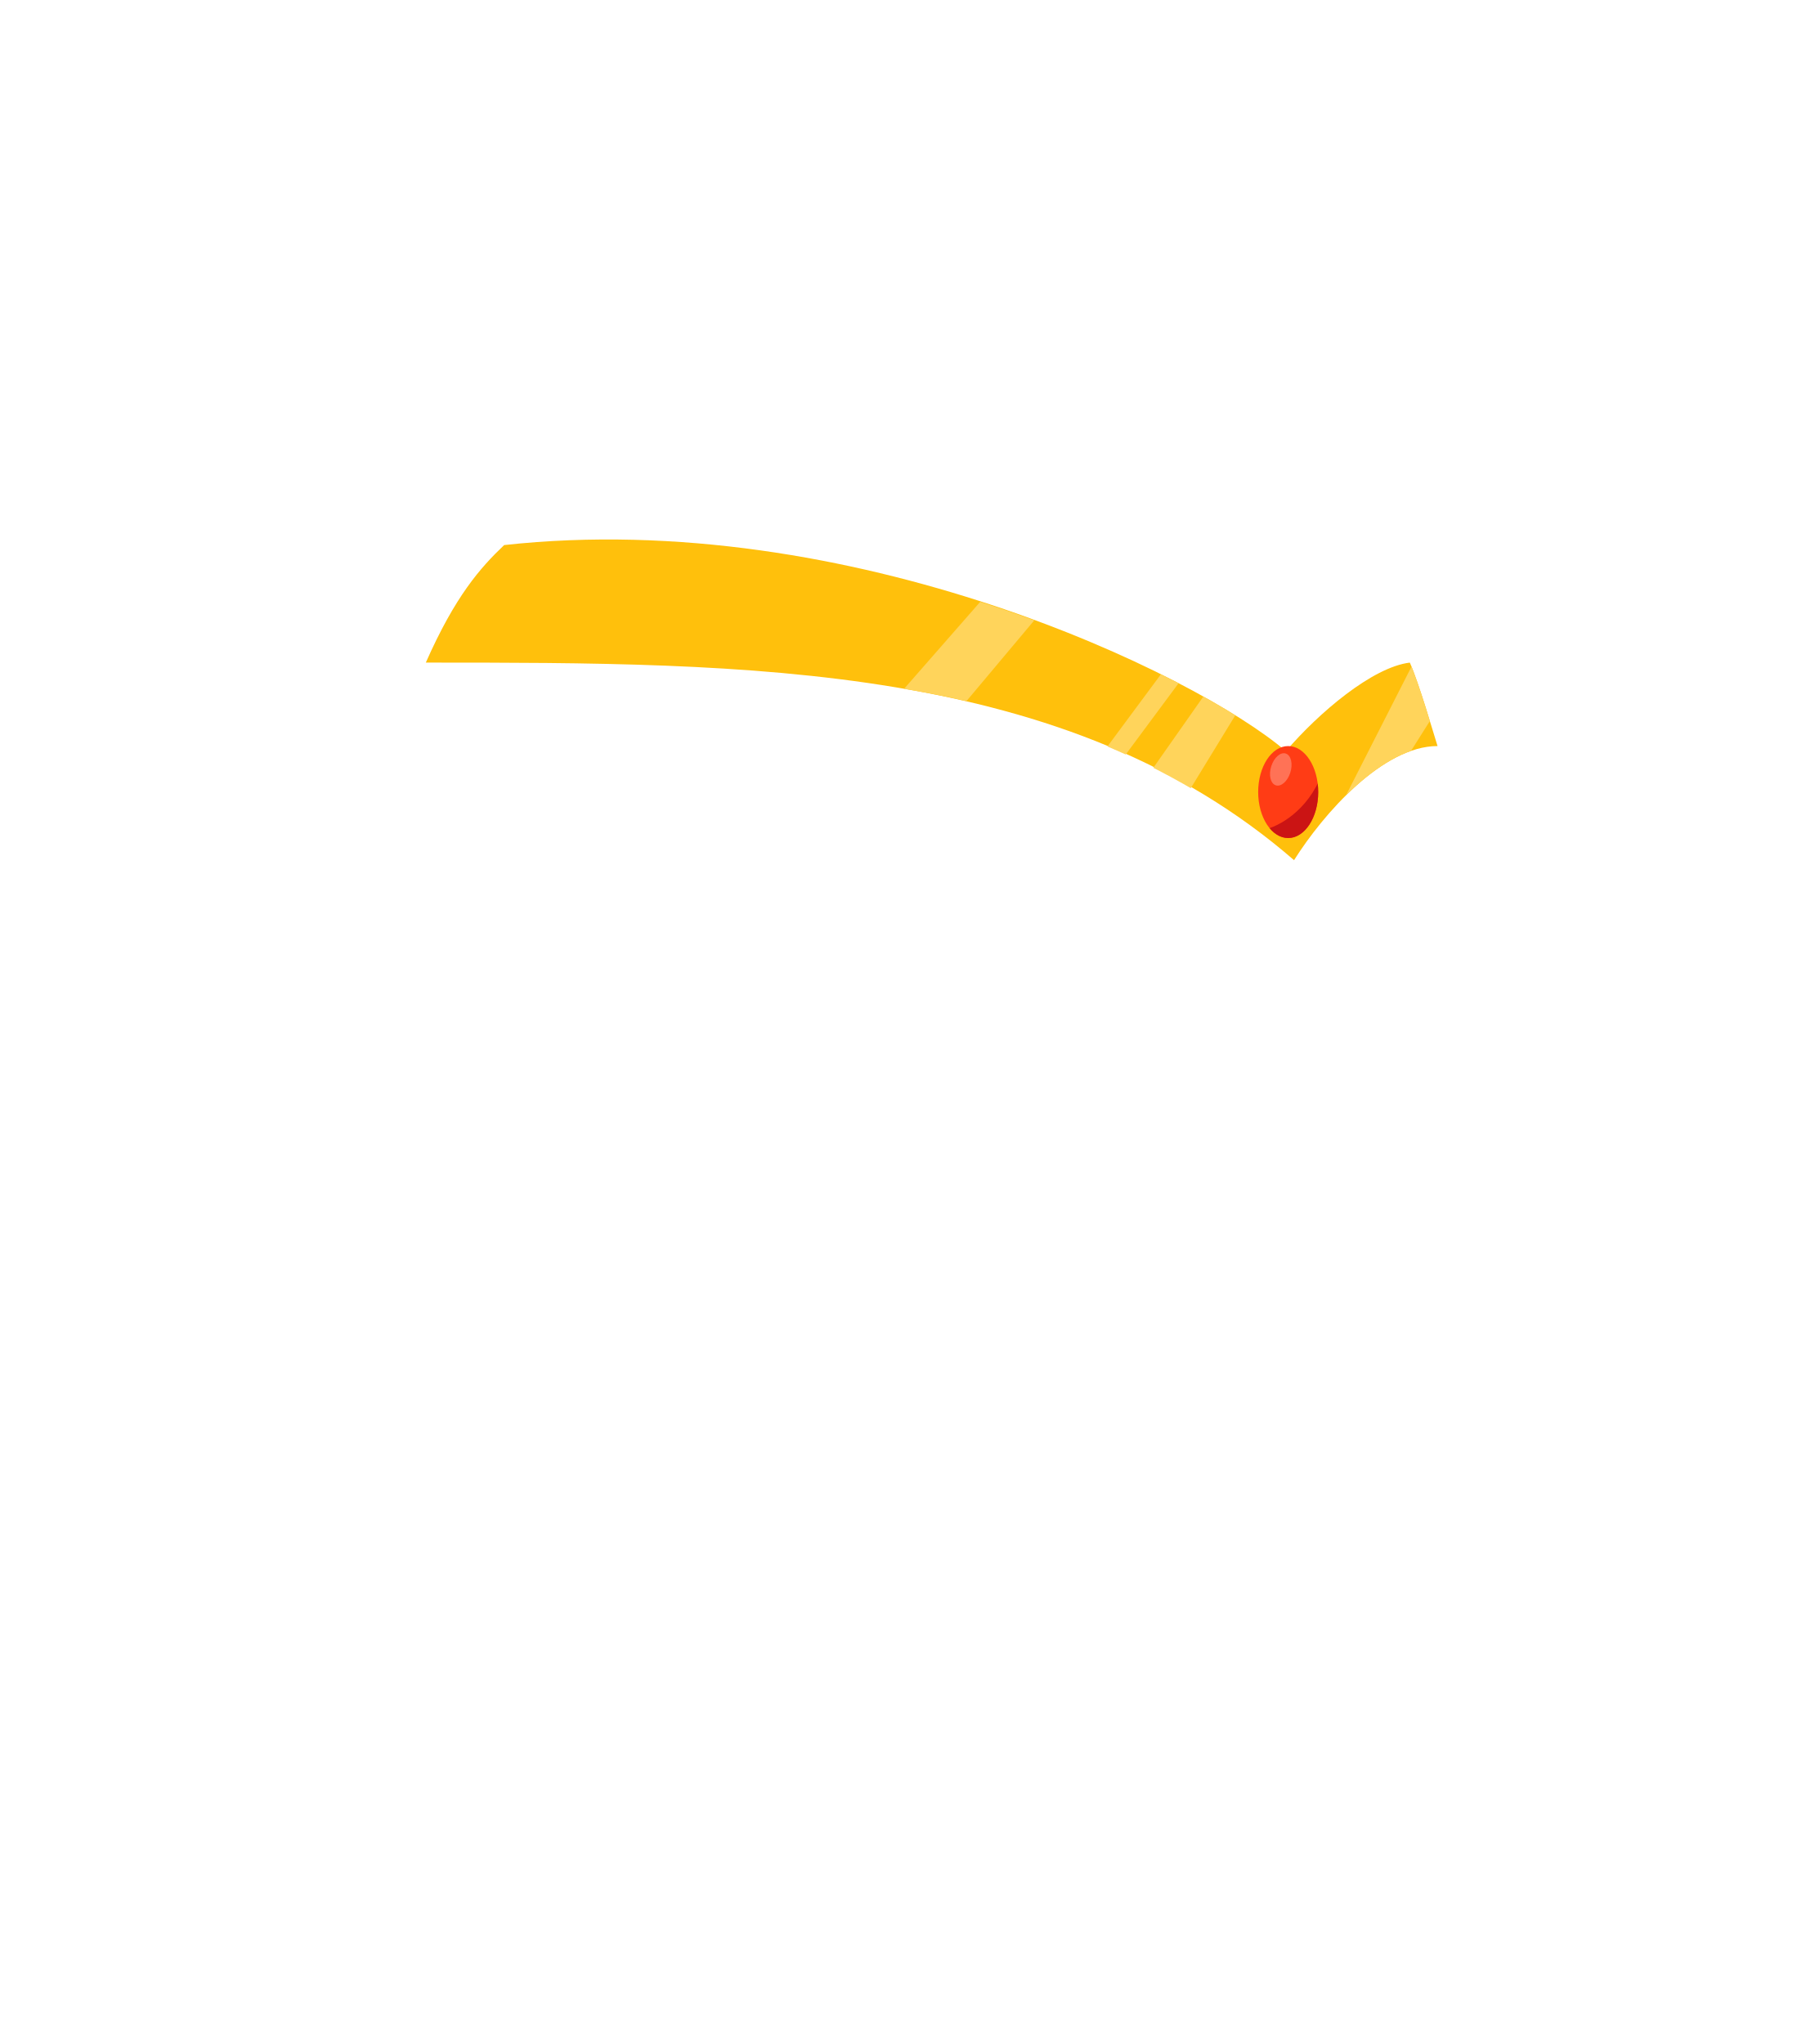
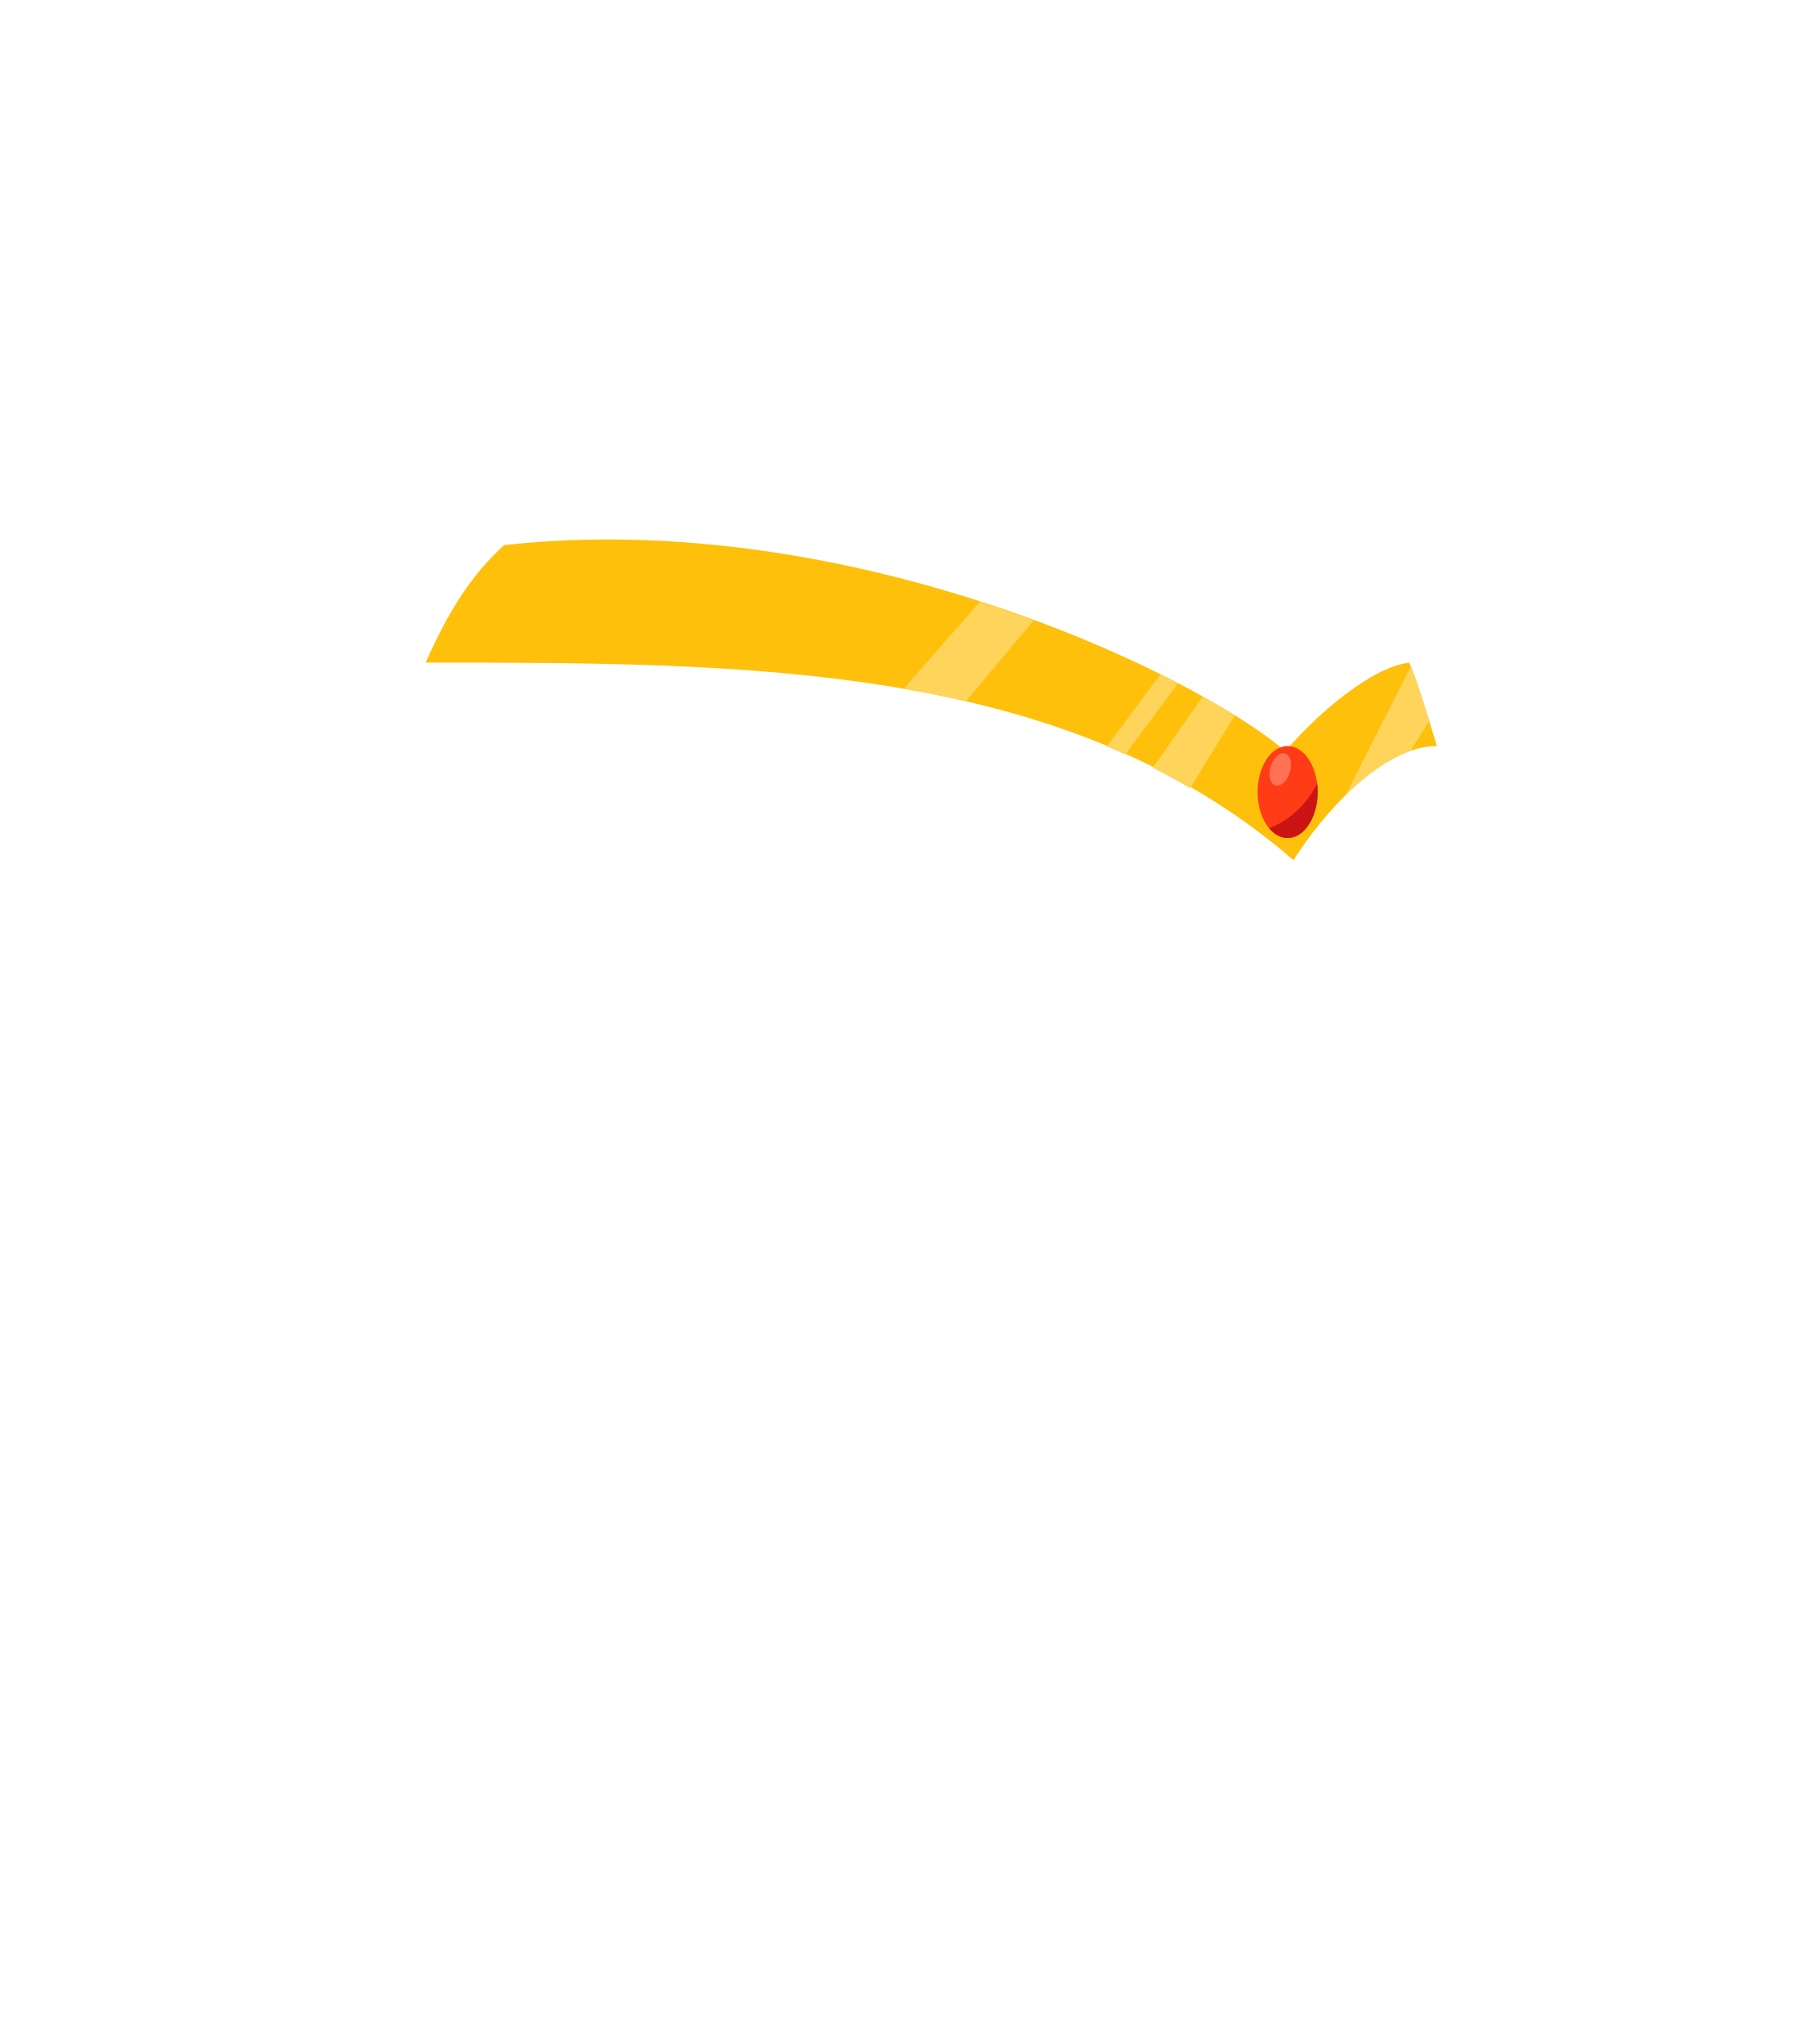
- <svg xmlns="http://www.w3.org/2000/svg" width="530" height="600" viewBox="0 0 530 600" fill="none">
-   <path d="M148 160C249.868 148.8 350.992 197.833 377.48 220.5C387.055 209.3 402.852 195.833 413.862 194.5C416.543 200.5 420.883 215.5 422 219C405.915 219 388.491 238.833 379.874 252.5C313 194.5 219.784 194.5 125 194.5C133.617 175 140.979 166.667 148 160Z" fill="#FFC00C" />
-   <mask id="mask0_104_24" style="mask-type:alpha" maskUnits="userSpaceOnUse" x="125" y="158" width="297" height="95">
-     <path d="M148.5 160.5C250.368 149.3 350.992 197.833 377.48 220.5C387.055 209.3 402.852 195.833 413.862 194.5C416.543 200.5 420.883 215.5 422 219C405.915 219 388.491 238.833 379.874 252.5C304 190 218.5 197.5 125 194.5C133.617 175 141.479 167.167 148.5 160.5Z" fill="#FFC00C" />
+ <svg xmlns="http://www.w3.org/2000/svg" width="1661" height="1881" viewBox="0 0 1661 1881" fill="none">
+   <path d="M463.826 501.6C783.078 466.488 1100 620.208 1183.01 691.268C1213.01 656.156 1262.52 613.938 1297.03 609.758C1305.43 628.568 1319.03 675.593 1322.53 686.565C1272.12 686.565 1217.52 748.743 1190.51 791.588C980.93 609.758 688.794 609.758 391.745 609.758C418.75 548.625 441.823 522.5 463.826 501.6Z" fill="#FFC00C" />
+   <mask id="mask0_32_1" style="mask-type:alpha" maskUnits="userSpaceOnUse" x="391" y="497" width="932" height="295">
+     <path d="M465.393 503.168C784.645 468.056 1100 620.208 1183.01 691.268C1213.01 656.156 1262.52 613.938 1297.03 609.758C1305.43 628.568 1319.03 675.593 1322.53 686.565C1272.12 686.565 1217.52 748.743 1190.51 791.588C952.725 595.65 684.771 619.162 391.745 609.757C418.75 548.625 443.39 524.068 465.393 503.168Z" fill="#FFC00C" />
  </mask>
-   <g mask="url(#mask0_104_24)">
-     <path d="M343.971 240.5L366.352 203.879L360.284 194.439L333.918 232L343.971 240.5Z" fill="#FFD45B" />
-     <path d="M388.491 246.5L416.734 191L430.617 194.439L396.15 249L388.491 246.5Z" fill="#FFD45B" />
-     <path d="M327.275 225.777L353.066 191L348.136 188.019L323.103 221.803L327.275 225.777Z" fill="#FFD45B" />
-     <path d="M275.995 215L306.632 178.5L292.271 171.5L256.368 212.5L275.995 215Z" fill="#FFD45B" />
+   <g mask="url(#mask0_32_1)">
+     <path d="M1077.99 753.967L1148.13 639.16L1129.12 609.568L1046.49 727.32L1077.99 753.967Z" fill="#FFD45B" />
+     <path d="M1217.52 772.777L1306.03 598.785L1349.54 609.568L1241.52 780.615L1217.52 772.777Z" fill="#FFD45B" />
+     <path d="M1025.67 707.811L1106.5 598.785L1091.04 589.44L1012.59 695.351L1025.67 707.811Z" fill="#FFD45B" />
+     <path d="M864.958 674.025L960.973 559.597L915.966 537.652L803.448 666.187L864.958 674.025Z" fill="#FFD45B" />
  </g>
-   <ellipse cx="378.155" cy="232.5" rx="8.813" ry="13.5" fill="#FF3C15" />
-   <mask id="mask1_104_24" style="mask-type:alpha" maskUnits="userSpaceOnUse" x="369" y="219" width="18" height="27">
-     <ellipse cx="378.155" cy="232.5" rx="8.813" ry="13.5" fill="#FF3C15" />
+   <ellipse cx="1185.12" cy="728.887" rx="27.618" ry="42.322" fill="#FF3C15" />
+   <mask id="mask1_32_1" style="mask-type:alpha" maskUnits="userSpaceOnUse" x="1157" y="686" width="56" height="86">
+     <ellipse cx="1185.12" cy="728.887" rx="27.618" ry="42.322" fill="#FF3C15" />
  </mask>
-   <g mask="url(#mask1_104_24)">
-     <path d="M388.142 226.977C383.912 238.268 375.022 242.727 371.105 243.545C372.28 245.386 376.04 248.7 381.68 247.227C387.32 245.755 388.338 233.114 388.142 226.977Z" fill="#CB1414" />
-     <ellipse cx="2.951" cy="4.888" rx="2.951" ry="4.888" transform="matrix(0.943016 0.332748 -0.307743 0.951469 374.701 220.227)" fill="#FF7256" />
+   <g mask="url(#mask1_32_1)">
+     <path d="M1216.42 711.574C1203.17 746.971 1175.3 760.95 1163.03 763.515C1166.71 769.286 1178.49 779.675 1196.17 775.058C1213.85 770.441 1217.04 730.811 1216.42 711.574Z" fill="#CB1414" />
+     <ellipse cx="9.249" cy="15.324" rx="9.249" ry="15.324" transform="matrix(0.942981 0.332847 -0.307651 0.951499 1174.3 690.413)" fill="#FF7256" />
  </g>
</svg>
